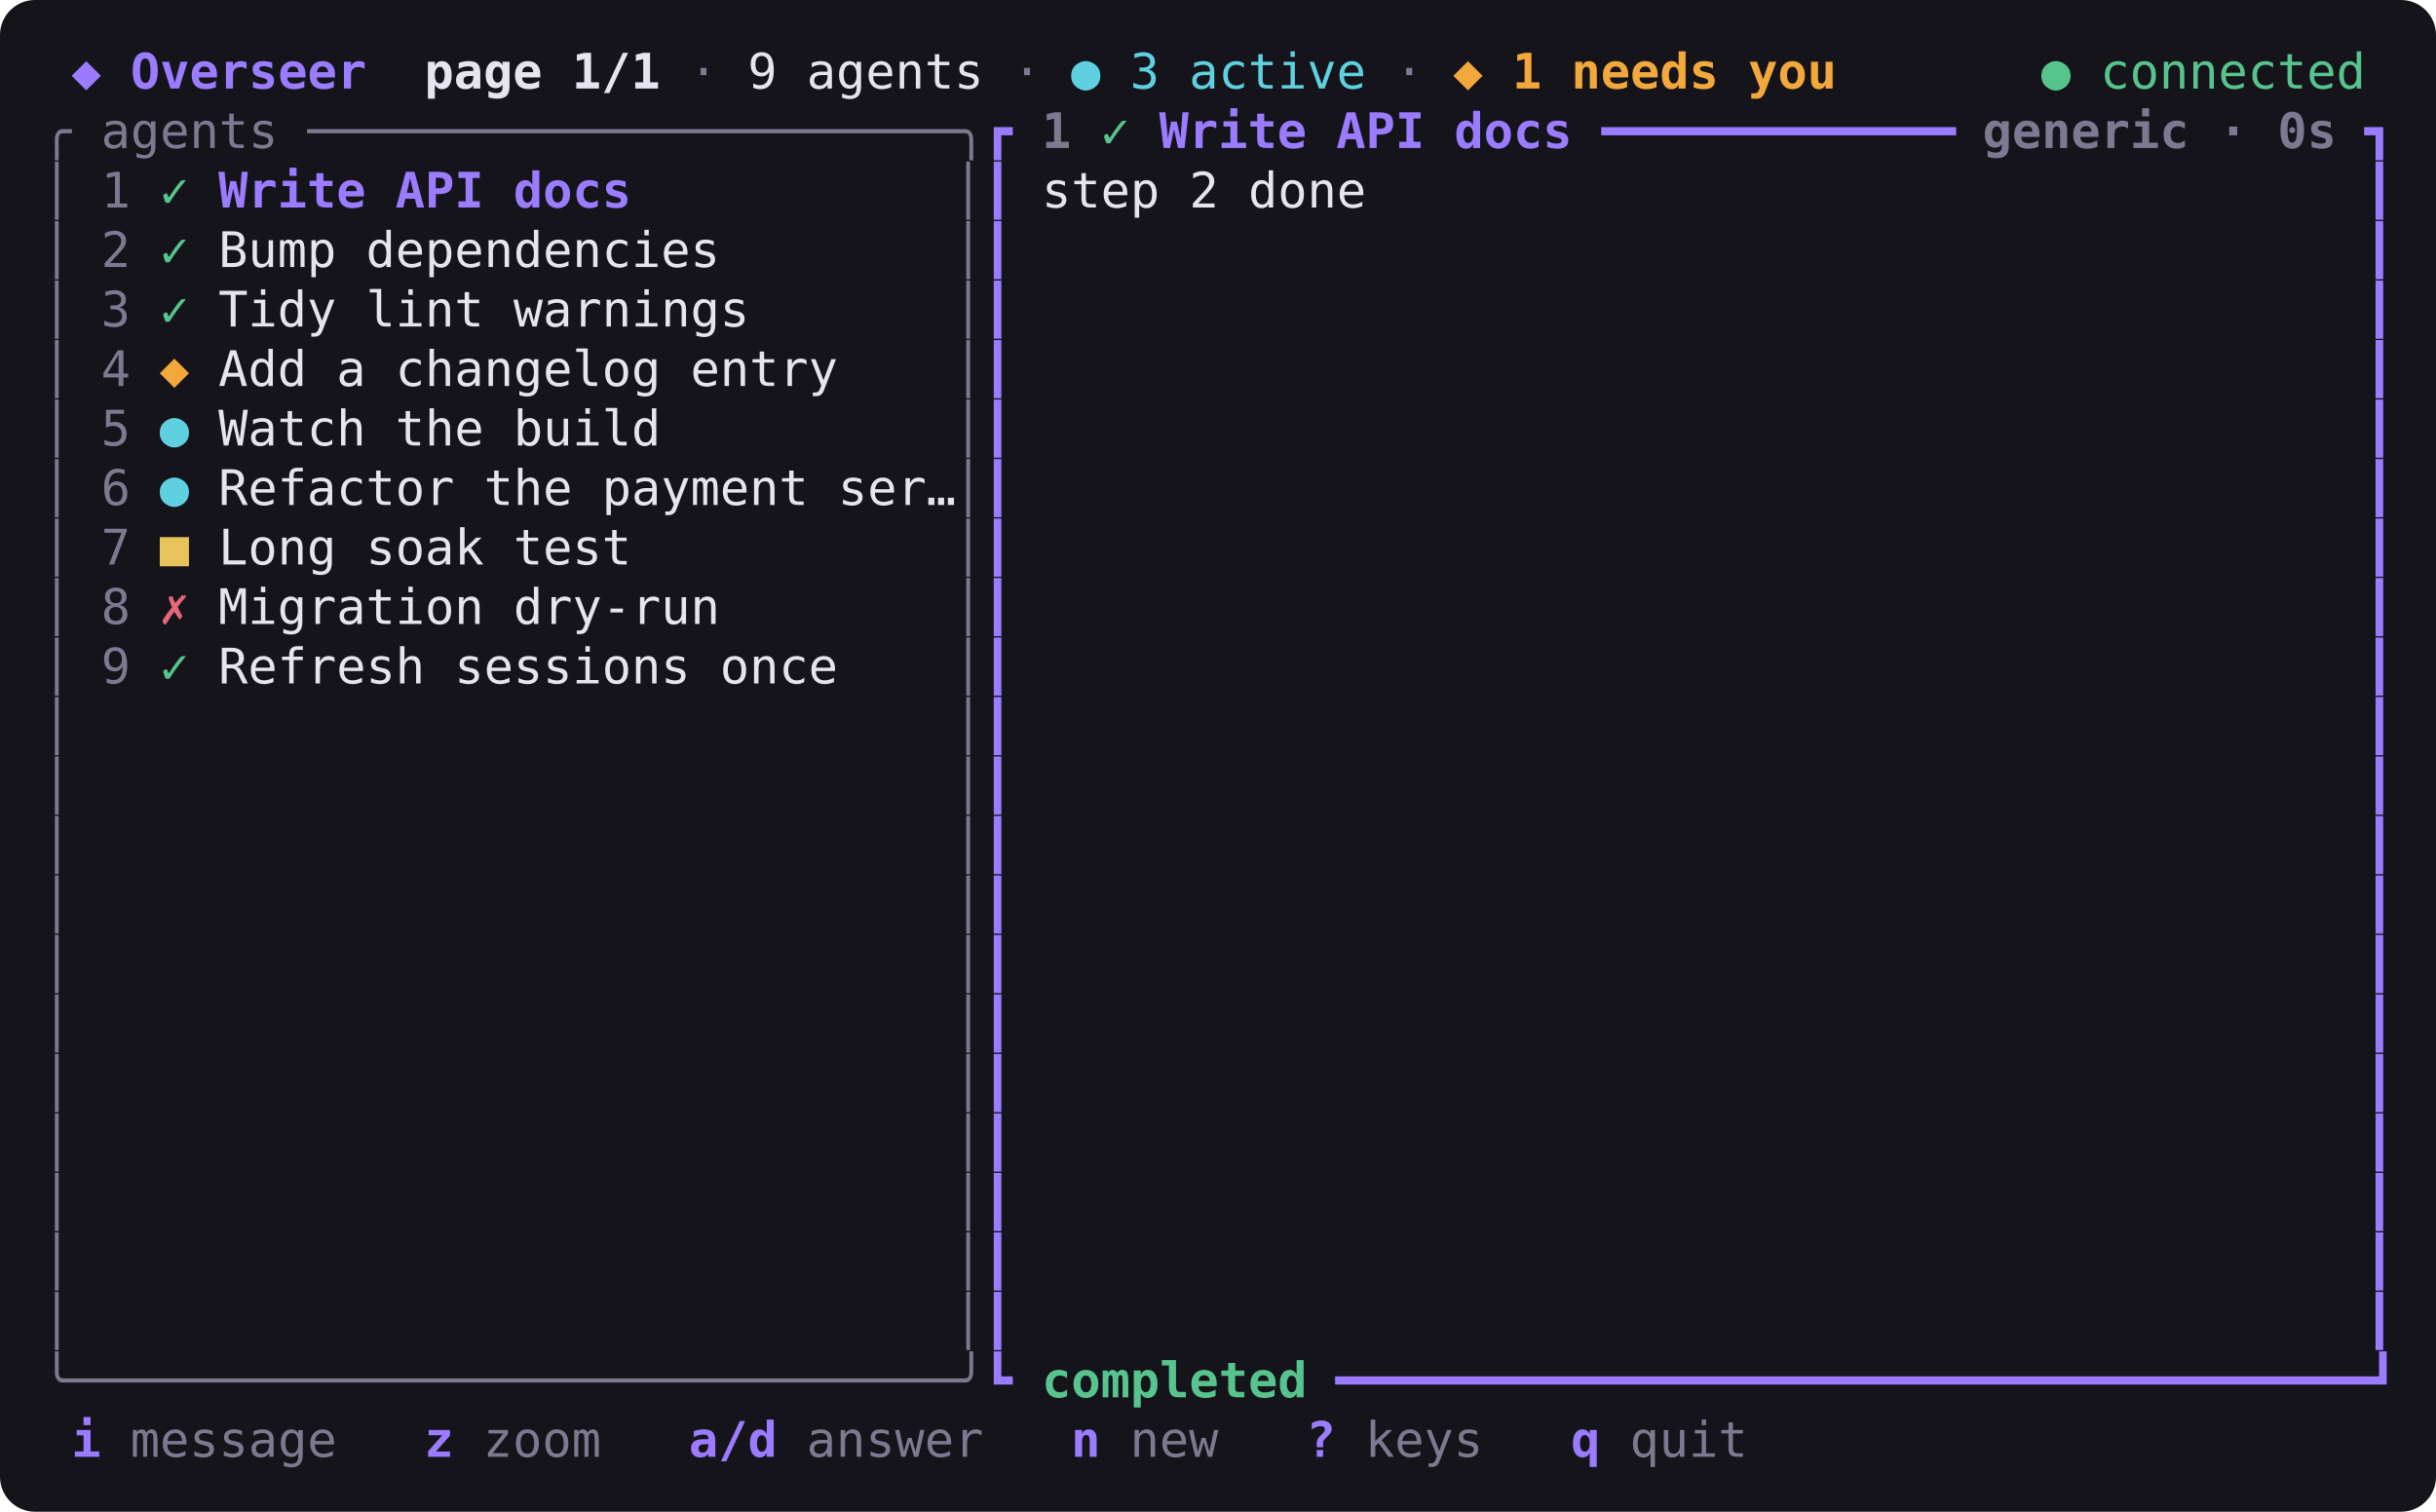
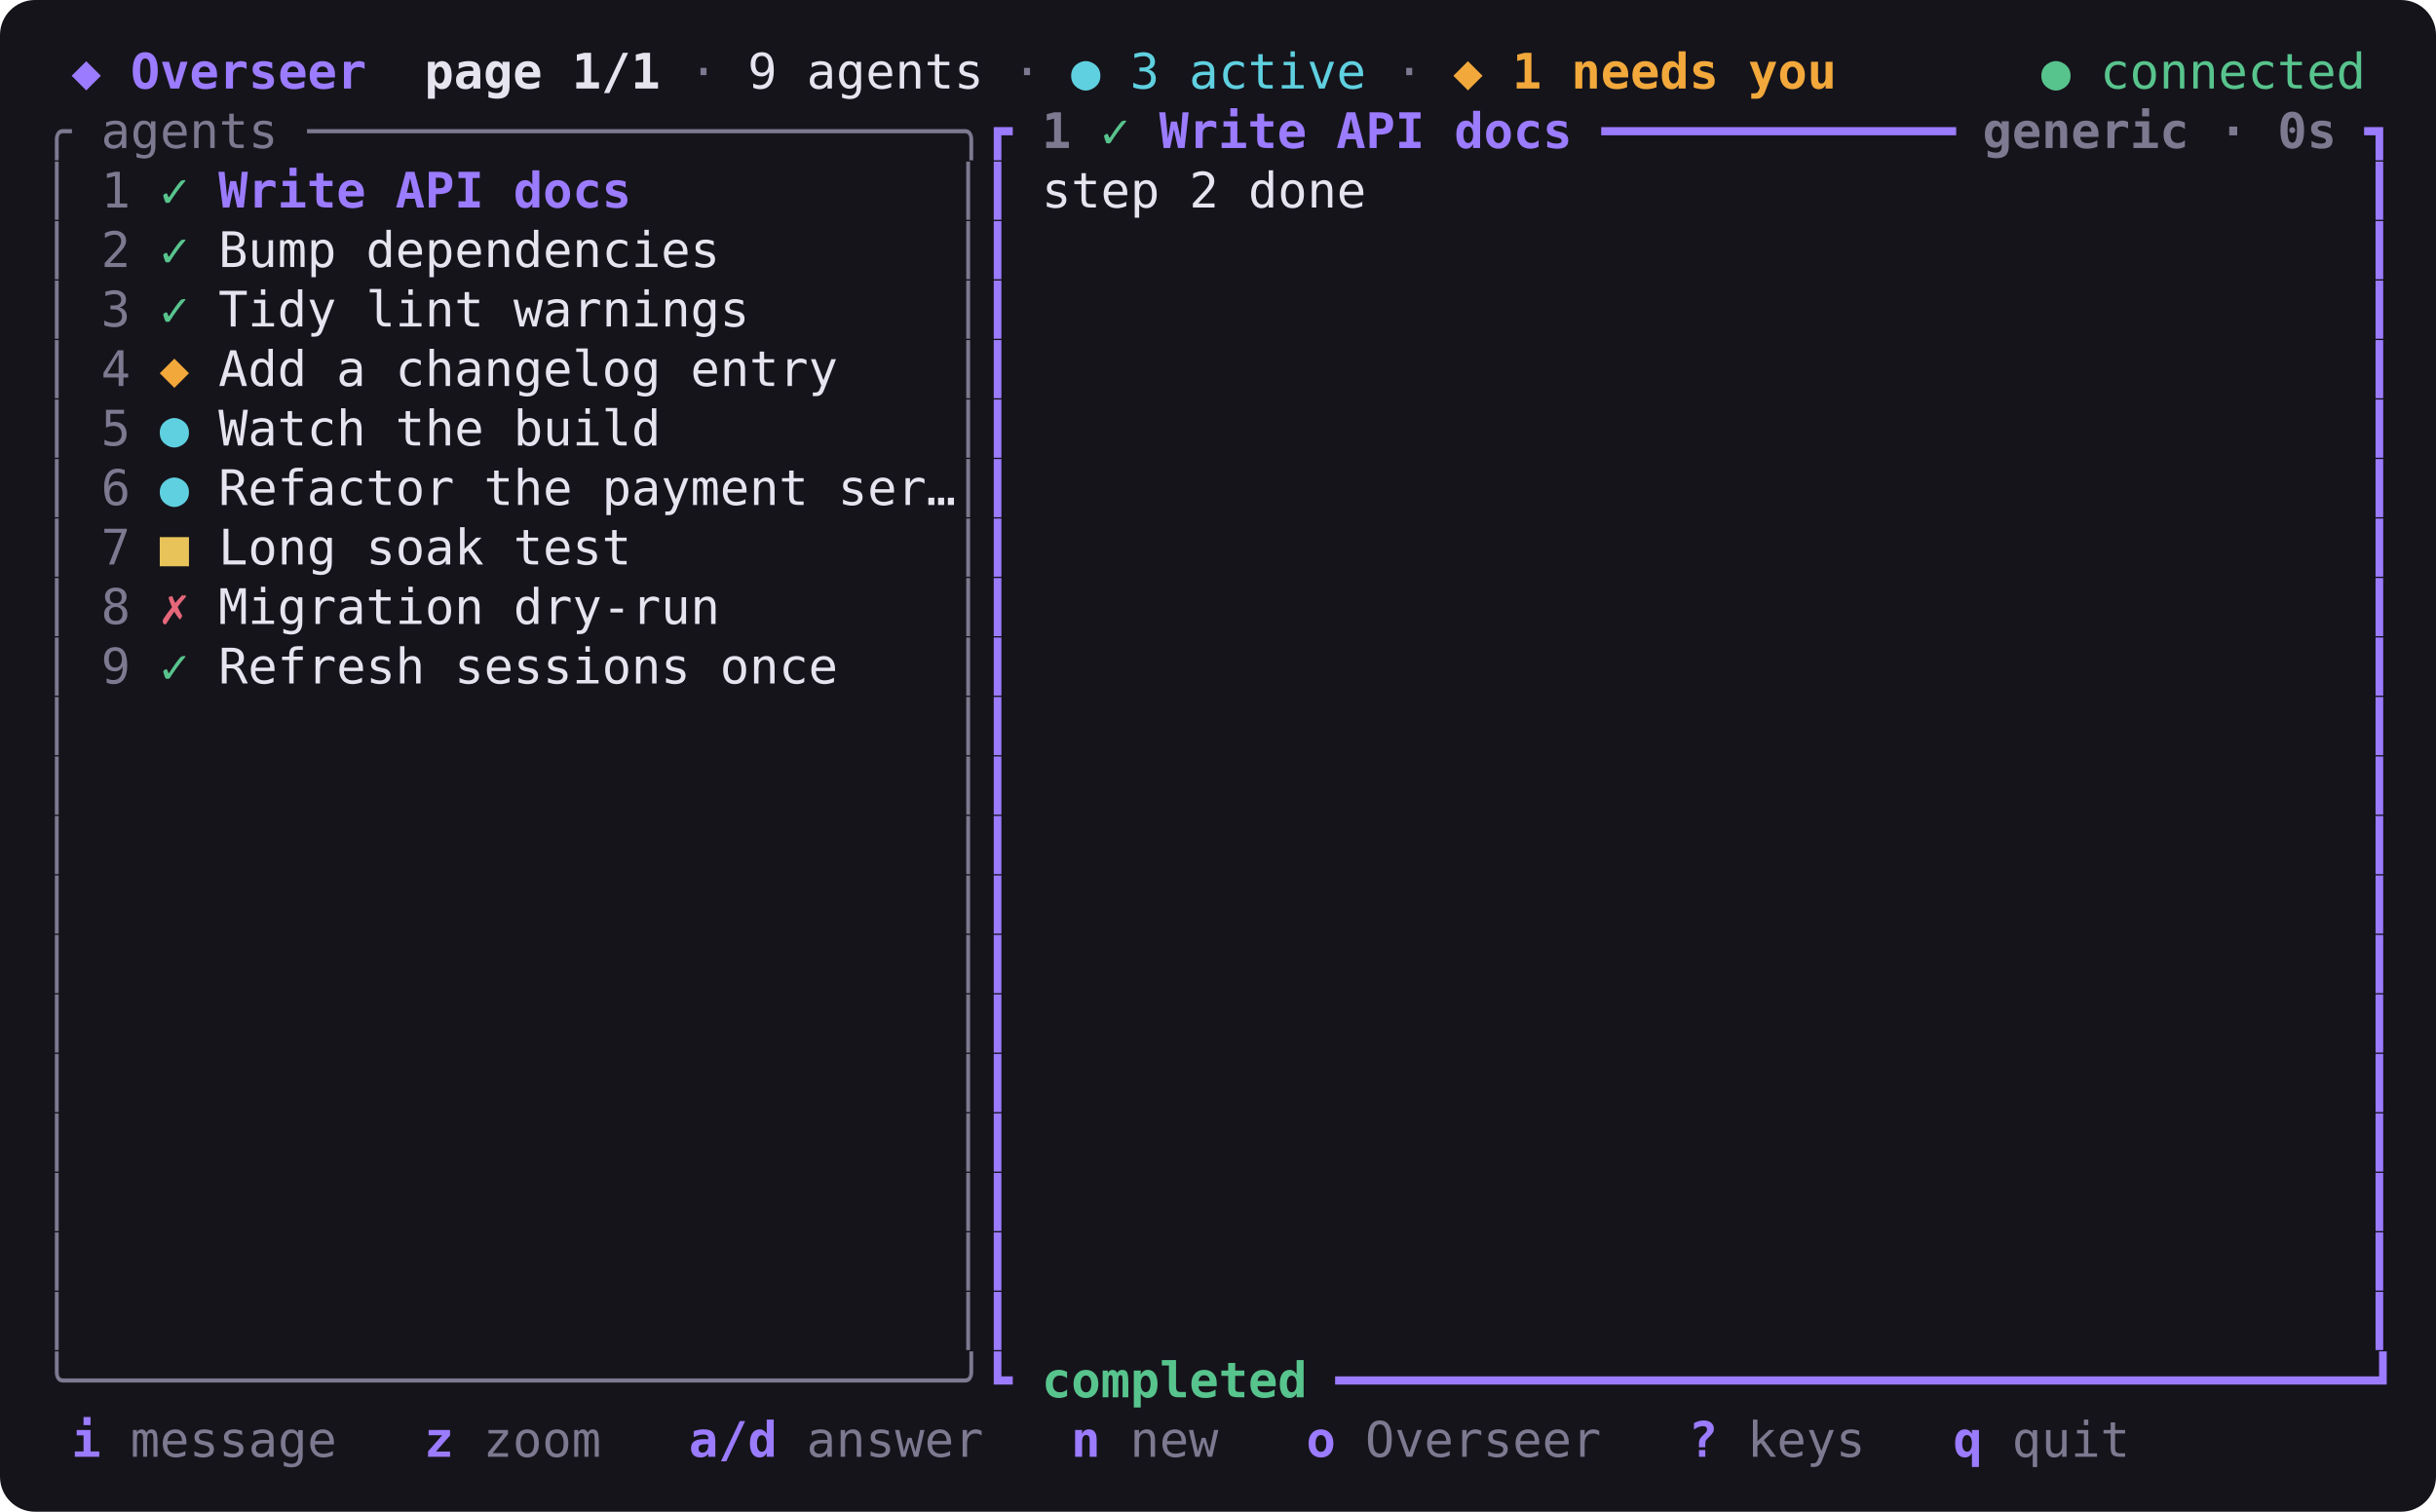
<svg xmlns="http://www.w3.org/2000/svg" width="696" height="432" viewBox="0 0 696 432">
  <rect width="100%" height="100%" rx="10" fill="#15141b" />
  <g font-family="ui-monospace, SFMono-Regular, Menlo, monospace" font-size="14">
    <text x="12.0" y="25.3" textLength="100.8" lengthAdjust="spacingAndGlyphs" fill="#9b7bff" font-weight="700" xml:space="preserve"> ◆ Overseer </text>
    <text x="112.8" y="25.3" textLength="84.0" lengthAdjust="spacingAndGlyphs" fill="#e6e4ef" font-weight="700" xml:space="preserve"> page 1/1 </text>
    <text x="196.8" y="25.3" textLength="16.8" lengthAdjust="spacingAndGlyphs" fill="#7d7990" xml:space="preserve">· </text>
    <text x="213.6" y="25.3" textLength="67.2" lengthAdjust="spacingAndGlyphs" fill="#e6e4ef" xml:space="preserve">9 agents</text>
    <text x="280.8" y="25.3" textLength="25.2" lengthAdjust="spacingAndGlyphs" fill="#7d7990" xml:space="preserve"> · </text>
    <text x="306.0" y="25.3" textLength="84.0" lengthAdjust="spacingAndGlyphs" fill="#5fd0e0" xml:space="preserve">● 3 active</text>
    <text x="390.0" y="25.3" textLength="25.2" lengthAdjust="spacingAndGlyphs" fill="#7d7990" xml:space="preserve"> · </text>
    <text x="415.2" y="25.3" textLength="109.2" lengthAdjust="spacingAndGlyphs" fill="#f2a83b" font-weight="700" xml:space="preserve">◆ 1 needs you</text>
    <text x="583.2" y="25.3" textLength="100.8" lengthAdjust="spacingAndGlyphs" fill="#58c48d" xml:space="preserve">● connected </text>
    <text x="12.0" y="42.3" textLength="268.8" lengthAdjust="spacingAndGlyphs" fill="#7d7990" xml:space="preserve">╭ agents ──────────────────────╮</text>
    <text x="280.8" y="42.3" textLength="8.4" lengthAdjust="spacingAndGlyphs" fill="#9b7bff" font-weight="700" xml:space="preserve">┏</text>
    <text x="289.2" y="42.3" textLength="25.2" lengthAdjust="spacingAndGlyphs" fill="#7d7990" font-weight="700" xml:space="preserve"> 1 </text>
    <text x="314.4" y="42.3" textLength="16.8" lengthAdjust="spacingAndGlyphs" fill="#58c48d" font-weight="700" xml:space="preserve">✓ </text>
    <text x="331.2" y="42.3" textLength="226.8" lengthAdjust="spacingAndGlyphs" fill="#9b7bff" font-weight="700" xml:space="preserve">Write API docs ━━━━━━━━━━━━</text>
    <text x="558.0" y="42.3" textLength="117.6" lengthAdjust="spacingAndGlyphs" fill="#7d7990" font-weight="700" xml:space="preserve"> generic · 0s </text>
    <text x="675.6" y="42.3" textLength="8.4" lengthAdjust="spacingAndGlyphs" fill="#9b7bff" font-weight="700" xml:space="preserve">┓</text>
    <text x="12.0" y="59.3" textLength="33.6" lengthAdjust="spacingAndGlyphs" fill="#7d7990" xml:space="preserve">│ 1 </text>
    <text x="45.6" y="59.3" textLength="16.8" lengthAdjust="spacingAndGlyphs" fill="#58c48d" xml:space="preserve">✓ </text>
    <text x="62.4" y="59.3" textLength="117.6" lengthAdjust="spacingAndGlyphs" fill="#9b7bff" font-weight="700" xml:space="preserve">Write API docs</text>
    <text x="272.4" y="59.3" textLength="8.4" lengthAdjust="spacingAndGlyphs" fill="#7d7990" xml:space="preserve">│</text>
    <text x="280.8" y="59.3" textLength="8.4" lengthAdjust="spacingAndGlyphs" fill="#9b7bff" font-weight="700" xml:space="preserve">┃</text>
    <text x="289.2" y="59.3" textLength="386.4" lengthAdjust="spacingAndGlyphs" fill="#e6e4ef" xml:space="preserve"> step 2 done                                  </text>
    <text x="675.6" y="59.3" textLength="8.4" lengthAdjust="spacingAndGlyphs" fill="#9b7bff" font-weight="700" xml:space="preserve">┃</text>
    <text x="12.0" y="76.3" textLength="33.6" lengthAdjust="spacingAndGlyphs" fill="#7d7990" xml:space="preserve">│ 2 </text>
    <text x="45.6" y="76.3" textLength="16.8" lengthAdjust="spacingAndGlyphs" fill="#58c48d" xml:space="preserve">✓ </text>
    <text x="62.4" y="76.3" textLength="210.0" lengthAdjust="spacingAndGlyphs" fill="#e6e4ef" xml:space="preserve">Bump dependencies        </text>
    <text x="272.4" y="76.3" textLength="8.4" lengthAdjust="spacingAndGlyphs" fill="#7d7990" xml:space="preserve">│</text>
    <text x="280.8" y="76.3" textLength="8.4" lengthAdjust="spacingAndGlyphs" fill="#9b7bff" font-weight="700" xml:space="preserve">┃</text>
    <text x="675.6" y="76.3" textLength="8.4" lengthAdjust="spacingAndGlyphs" fill="#9b7bff" font-weight="700" xml:space="preserve">┃</text>
    <text x="12.0" y="93.3" textLength="33.6" lengthAdjust="spacingAndGlyphs" fill="#7d7990" xml:space="preserve">│ 3 </text>
    <text x="45.6" y="93.3" textLength="16.8" lengthAdjust="spacingAndGlyphs" fill="#58c48d" xml:space="preserve">✓ </text>
    <text x="62.4" y="93.3" textLength="210.0" lengthAdjust="spacingAndGlyphs" fill="#e6e4ef" xml:space="preserve">Tidy lint warnings       </text>
    <text x="272.4" y="93.3" textLength="8.4" lengthAdjust="spacingAndGlyphs" fill="#7d7990" xml:space="preserve">│</text>
    <text x="280.8" y="93.3" textLength="8.4" lengthAdjust="spacingAndGlyphs" fill="#9b7bff" font-weight="700" xml:space="preserve">┃</text>
    <text x="675.6" y="93.3" textLength="8.4" lengthAdjust="spacingAndGlyphs" fill="#9b7bff" font-weight="700" xml:space="preserve">┃</text>
    <text x="12.0" y="110.3" textLength="33.6" lengthAdjust="spacingAndGlyphs" fill="#7d7990" xml:space="preserve">│ 4 </text>
    <text x="45.6" y="110.3" textLength="16.8" lengthAdjust="spacingAndGlyphs" fill="#f2a83b" xml:space="preserve">◆ </text>
    <text x="62.4" y="110.3" textLength="210.0" lengthAdjust="spacingAndGlyphs" fill="#e6e4ef" xml:space="preserve">Add a changelog entry    </text>
    <text x="272.4" y="110.3" textLength="8.4" lengthAdjust="spacingAndGlyphs" fill="#7d7990" xml:space="preserve">│</text>
    <text x="280.8" y="110.3" textLength="8.4" lengthAdjust="spacingAndGlyphs" fill="#9b7bff" font-weight="700" xml:space="preserve">┃</text>
    <text x="675.6" y="110.3" textLength="8.4" lengthAdjust="spacingAndGlyphs" fill="#9b7bff" font-weight="700" xml:space="preserve">┃</text>
    <text x="12.0" y="127.3" textLength="33.6" lengthAdjust="spacingAndGlyphs" fill="#7d7990" xml:space="preserve">│ 5 </text>
    <text x="45.6" y="127.3" textLength="16.8" lengthAdjust="spacingAndGlyphs" fill="#5fd0e0" xml:space="preserve">● </text>
    <text x="62.4" y="127.3" textLength="210.0" lengthAdjust="spacingAndGlyphs" fill="#e6e4ef" xml:space="preserve">Watch the build          </text>
    <text x="272.4" y="127.3" textLength="8.4" lengthAdjust="spacingAndGlyphs" fill="#7d7990" xml:space="preserve">│</text>
    <text x="280.8" y="127.3" textLength="8.4" lengthAdjust="spacingAndGlyphs" fill="#9b7bff" font-weight="700" xml:space="preserve">┃</text>
    <text x="675.6" y="127.3" textLength="8.4" lengthAdjust="spacingAndGlyphs" fill="#9b7bff" font-weight="700" xml:space="preserve">┃</text>
    <text x="12.0" y="144.3" textLength="33.6" lengthAdjust="spacingAndGlyphs" fill="#7d7990" xml:space="preserve">│ 6 </text>
    <text x="45.6" y="144.3" textLength="16.8" lengthAdjust="spacingAndGlyphs" fill="#5fd0e0" xml:space="preserve">● </text>
    <text x="62.4" y="144.3" textLength="210.0" lengthAdjust="spacingAndGlyphs" fill="#e6e4ef" xml:space="preserve">Refactor the payment ser…</text>
    <text x="272.4" y="144.3" textLength="8.4" lengthAdjust="spacingAndGlyphs" fill="#7d7990" xml:space="preserve">│</text>
    <text x="280.8" y="144.3" textLength="8.4" lengthAdjust="spacingAndGlyphs" fill="#9b7bff" font-weight="700" xml:space="preserve">┃</text>
    <text x="675.6" y="144.3" textLength="8.4" lengthAdjust="spacingAndGlyphs" fill="#9b7bff" font-weight="700" xml:space="preserve">┃</text>
    <text x="12.0" y="161.3" textLength="33.6" lengthAdjust="spacingAndGlyphs" fill="#7d7990" xml:space="preserve">│ 7 </text>
    <text x="45.6" y="161.3" textLength="16.8" lengthAdjust="spacingAndGlyphs" fill="#e8c35a" xml:space="preserve">■ </text>
    <text x="62.4" y="161.3" textLength="210.0" lengthAdjust="spacingAndGlyphs" fill="#e6e4ef" xml:space="preserve">Long soak test           </text>
    <text x="272.4" y="161.3" textLength="8.4" lengthAdjust="spacingAndGlyphs" fill="#7d7990" xml:space="preserve">│</text>
    <text x="280.8" y="161.3" textLength="8.4" lengthAdjust="spacingAndGlyphs" fill="#9b7bff" font-weight="700" xml:space="preserve">┃</text>
    <text x="675.6" y="161.3" textLength="8.4" lengthAdjust="spacingAndGlyphs" fill="#9b7bff" font-weight="700" xml:space="preserve">┃</text>
    <text x="12.0" y="178.3" textLength="33.6" lengthAdjust="spacingAndGlyphs" fill="#7d7990" xml:space="preserve">│ 8 </text>
    <text x="45.6" y="178.3" textLength="16.8" lengthAdjust="spacingAndGlyphs" fill="#e5677a" xml:space="preserve">✗ </text>
    <text x="62.4" y="178.3" textLength="210.0" lengthAdjust="spacingAndGlyphs" fill="#e6e4ef" xml:space="preserve">Migration dry-run        </text>
    <text x="272.4" y="178.3" textLength="8.4" lengthAdjust="spacingAndGlyphs" fill="#7d7990" xml:space="preserve">│</text>
    <text x="280.8" y="178.3" textLength="8.4" lengthAdjust="spacingAndGlyphs" fill="#9b7bff" font-weight="700" xml:space="preserve">┃</text>
    <text x="675.6" y="178.3" textLength="8.4" lengthAdjust="spacingAndGlyphs" fill="#9b7bff" font-weight="700" xml:space="preserve">┃</text>
    <text x="12.0" y="195.3" textLength="33.6" lengthAdjust="spacingAndGlyphs" fill="#7d7990" xml:space="preserve">│ 9 </text>
    <text x="45.6" y="195.3" textLength="16.8" lengthAdjust="spacingAndGlyphs" fill="#58c48d" xml:space="preserve">✓ </text>
    <text x="62.4" y="195.3" textLength="210.0" lengthAdjust="spacingAndGlyphs" fill="#e6e4ef" xml:space="preserve">Refresh sessions once    </text>
    <text x="272.4" y="195.3" textLength="8.4" lengthAdjust="spacingAndGlyphs" fill="#7d7990" xml:space="preserve">│</text>
    <text x="280.8" y="195.3" textLength="8.4" lengthAdjust="spacingAndGlyphs" fill="#9b7bff" font-weight="700" xml:space="preserve">┃</text>
    <text x="675.6" y="195.3" textLength="8.4" lengthAdjust="spacingAndGlyphs" fill="#9b7bff" font-weight="700" xml:space="preserve">┃</text>
    <text x="12.0" y="212.3" textLength="8.4" lengthAdjust="spacingAndGlyphs" fill="#7d7990" xml:space="preserve">│</text>
    <text x="272.4" y="212.3" textLength="8.4" lengthAdjust="spacingAndGlyphs" fill="#7d7990" xml:space="preserve">│</text>
    <text x="280.8" y="212.3" textLength="8.4" lengthAdjust="spacingAndGlyphs" fill="#9b7bff" font-weight="700" xml:space="preserve">┃</text>
    <text x="675.6" y="212.3" textLength="8.4" lengthAdjust="spacingAndGlyphs" fill="#9b7bff" font-weight="700" xml:space="preserve">┃</text>
    <text x="12.0" y="229.3" textLength="8.4" lengthAdjust="spacingAndGlyphs" fill="#7d7990" xml:space="preserve">│</text>
    <text x="272.4" y="229.3" textLength="8.4" lengthAdjust="spacingAndGlyphs" fill="#7d7990" xml:space="preserve">│</text>
    <text x="280.8" y="229.3" textLength="8.4" lengthAdjust="spacingAndGlyphs" fill="#9b7bff" font-weight="700" xml:space="preserve">┃</text>
    <text x="675.6" y="229.3" textLength="8.4" lengthAdjust="spacingAndGlyphs" fill="#9b7bff" font-weight="700" xml:space="preserve">┃</text>
    <text x="12.0" y="246.3" textLength="8.4" lengthAdjust="spacingAndGlyphs" fill="#7d7990" xml:space="preserve">│</text>
    <text x="272.4" y="246.3" textLength="8.4" lengthAdjust="spacingAndGlyphs" fill="#7d7990" xml:space="preserve">│</text>
    <text x="280.8" y="246.3" textLength="8.4" lengthAdjust="spacingAndGlyphs" fill="#9b7bff" font-weight="700" xml:space="preserve">┃</text>
    <text x="675.6" y="246.3" textLength="8.4" lengthAdjust="spacingAndGlyphs" fill="#9b7bff" font-weight="700" xml:space="preserve">┃</text>
    <text x="12.0" y="263.3" textLength="8.4" lengthAdjust="spacingAndGlyphs" fill="#7d7990" xml:space="preserve">│</text>
    <text x="272.4" y="263.3" textLength="8.4" lengthAdjust="spacingAndGlyphs" fill="#7d7990" xml:space="preserve">│</text>
    <text x="280.8" y="263.3" textLength="8.4" lengthAdjust="spacingAndGlyphs" fill="#9b7bff" font-weight="700" xml:space="preserve">┃</text>
    <text x="675.6" y="263.3" textLength="8.4" lengthAdjust="spacingAndGlyphs" fill="#9b7bff" font-weight="700" xml:space="preserve">┃</text>
    <text x="12.0" y="280.3" textLength="8.4" lengthAdjust="spacingAndGlyphs" fill="#7d7990" xml:space="preserve">│</text>
    <text x="272.4" y="280.3" textLength="8.4" lengthAdjust="spacingAndGlyphs" fill="#7d7990" xml:space="preserve">│</text>
    <text x="280.8" y="280.3" textLength="8.4" lengthAdjust="spacingAndGlyphs" fill="#9b7bff" font-weight="700" xml:space="preserve">┃</text>
    <text x="675.6" y="280.3" textLength="8.4" lengthAdjust="spacingAndGlyphs" fill="#9b7bff" font-weight="700" xml:space="preserve">┃</text>
    <text x="12.0" y="297.3" textLength="8.4" lengthAdjust="spacingAndGlyphs" fill="#7d7990" xml:space="preserve">│</text>
    <text x="272.4" y="297.3" textLength="8.4" lengthAdjust="spacingAndGlyphs" fill="#7d7990" xml:space="preserve">│</text>
    <text x="280.8" y="297.3" textLength="8.4" lengthAdjust="spacingAndGlyphs" fill="#9b7bff" font-weight="700" xml:space="preserve">┃</text>
    <text x="675.6" y="297.3" textLength="8.4" lengthAdjust="spacingAndGlyphs" fill="#9b7bff" font-weight="700" xml:space="preserve">┃</text>
    <text x="12.0" y="314.3" textLength="8.4" lengthAdjust="spacingAndGlyphs" fill="#7d7990" xml:space="preserve">│</text>
    <text x="272.4" y="314.3" textLength="8.4" lengthAdjust="spacingAndGlyphs" fill="#7d7990" xml:space="preserve">│</text>
    <text x="280.8" y="314.3" textLength="8.4" lengthAdjust="spacingAndGlyphs" fill="#9b7bff" font-weight="700" xml:space="preserve">┃</text>
    <text x="675.6" y="314.3" textLength="8.4" lengthAdjust="spacingAndGlyphs" fill="#9b7bff" font-weight="700" xml:space="preserve">┃</text>
    <text x="12.0" y="331.3" textLength="8.4" lengthAdjust="spacingAndGlyphs" fill="#7d7990" xml:space="preserve">│</text>
    <text x="272.4" y="331.3" textLength="8.4" lengthAdjust="spacingAndGlyphs" fill="#7d7990" xml:space="preserve">│</text>
    <text x="280.8" y="331.3" textLength="8.4" lengthAdjust="spacingAndGlyphs" fill="#9b7bff" font-weight="700" xml:space="preserve">┃</text>
    <text x="675.6" y="331.3" textLength="8.4" lengthAdjust="spacingAndGlyphs" fill="#9b7bff" font-weight="700" xml:space="preserve">┃</text>
    <text x="12.0" y="348.3" textLength="8.4" lengthAdjust="spacingAndGlyphs" fill="#7d7990" xml:space="preserve">│</text>
    <text x="272.4" y="348.3" textLength="8.4" lengthAdjust="spacingAndGlyphs" fill="#7d7990" xml:space="preserve">│</text>
    <text x="280.8" y="348.3" textLength="8.4" lengthAdjust="spacingAndGlyphs" fill="#9b7bff" font-weight="700" xml:space="preserve">┃</text>
    <text x="675.6" y="348.3" textLength="8.4" lengthAdjust="spacingAndGlyphs" fill="#9b7bff" font-weight="700" xml:space="preserve">┃</text>
    <text x="12.0" y="365.3" textLength="8.4" lengthAdjust="spacingAndGlyphs" fill="#7d7990" xml:space="preserve">│</text>
    <text x="272.4" y="365.3" textLength="8.4" lengthAdjust="spacingAndGlyphs" fill="#7d7990" xml:space="preserve">│</text>
    <text x="280.8" y="365.3" textLength="8.4" lengthAdjust="spacingAndGlyphs" fill="#9b7bff" font-weight="700" xml:space="preserve">┃</text>
    <text x="675.6" y="365.3" textLength="8.4" lengthAdjust="spacingAndGlyphs" fill="#9b7bff" font-weight="700" xml:space="preserve">┃</text>
    <text x="12.0" y="382.3" textLength="8.4" lengthAdjust="spacingAndGlyphs" fill="#7d7990" xml:space="preserve">│</text>
    <text x="272.4" y="382.3" textLength="8.4" lengthAdjust="spacingAndGlyphs" fill="#7d7990" xml:space="preserve">│</text>
    <text x="280.8" y="382.3" textLength="8.4" lengthAdjust="spacingAndGlyphs" fill="#9b7bff" font-weight="700" xml:space="preserve">┃</text>
    <text x="675.6" y="382.3" textLength="8.4" lengthAdjust="spacingAndGlyphs" fill="#9b7bff" font-weight="700" xml:space="preserve">┃</text>
    <text x="12.0" y="399.3" textLength="268.8" lengthAdjust="spacingAndGlyphs" fill="#7d7990" xml:space="preserve">╰──────────────────────────────╯</text>
    <text x="280.8" y="399.3" textLength="8.4" lengthAdjust="spacingAndGlyphs" fill="#9b7bff" font-weight="700" xml:space="preserve">┗</text>
    <text x="289.2" y="399.3" textLength="92.4" lengthAdjust="spacingAndGlyphs" fill="#58c48d" font-weight="700" xml:space="preserve"> completed </text>
    <text x="381.6" y="399.3" textLength="302.4" lengthAdjust="spacingAndGlyphs" fill="#9b7bff" font-weight="700" xml:space="preserve">━━━━━━━━━━━━━━━━━━━━━━━━━━━━━━━━━━━┛</text>
    <text x="20.4" y="416.3" textLength="8.4" lengthAdjust="spacingAndGlyphs" fill="#9b7bff" font-weight="700" xml:space="preserve">i</text>
    <text x="28.8" y="416.3" textLength="92.4" lengthAdjust="spacingAndGlyphs" fill="#7d7990" xml:space="preserve"> message   </text>
    <text x="121.2" y="416.3" textLength="8.4" lengthAdjust="spacingAndGlyphs" fill="#9b7bff" font-weight="700" xml:space="preserve">z</text>
    <text x="129.6" y="416.3" textLength="67.2" lengthAdjust="spacingAndGlyphs" fill="#7d7990" xml:space="preserve"> zoom   </text>
    <text x="196.8" y="416.3" textLength="25.2" lengthAdjust="spacingAndGlyphs" fill="#9b7bff" font-weight="700" xml:space="preserve">a/d</text>
    <text x="222.0" y="416.3" textLength="84.0" lengthAdjust="spacingAndGlyphs" fill="#7d7990" xml:space="preserve"> answer   </text>
    <text x="306.0" y="416.3" textLength="8.4" lengthAdjust="spacingAndGlyphs" fill="#9b7bff" font-weight="700" xml:space="preserve">n</text>
    <text x="314.4" y="416.3" textLength="58.8" lengthAdjust="spacingAndGlyphs" fill="#7d7990" xml:space="preserve"> new   </text>
-     <text x="373.2" y="416.3" textLength="8.4" lengthAdjust="spacingAndGlyphs" fill="#9b7bff" font-weight="700" xml:space="preserve">?</text>
-     <text x="381.6" y="416.3" textLength="67.2" lengthAdjust="spacingAndGlyphs" fill="#7d7990" xml:space="preserve"> keys   </text>
-     <text x="448.8" y="416.3" textLength="8.4" lengthAdjust="spacingAndGlyphs" fill="#9b7bff" font-weight="700" xml:space="preserve">q</text>
-     <text x="457.2" y="416.3" textLength="67.2" lengthAdjust="spacingAndGlyphs" fill="#7d7990" xml:space="preserve"> quit   </text>
+     <text x="373.2" y="416.3" textLength="8.4" lengthAdjust="spacingAndGlyphs" fill="#9b7bff" font-weight="700" xml:space="preserve">o</text>
+     <text x="381.6" y="416.3" textLength="100.8" lengthAdjust="spacingAndGlyphs" fill="#7d7990" xml:space="preserve"> Overseer   </text>
+     <text x="482.4" y="416.3" textLength="8.4" lengthAdjust="spacingAndGlyphs" fill="#9b7bff" font-weight="700" xml:space="preserve">?</text>
+     <text x="490.8" y="416.3" textLength="67.2" lengthAdjust="spacingAndGlyphs" fill="#7d7990" xml:space="preserve"> keys   </text>
+     <text x="558.0" y="416.3" textLength="8.4" lengthAdjust="spacingAndGlyphs" fill="#9b7bff" font-weight="700" xml:space="preserve">q</text>
+     <text x="566.4" y="416.3" textLength="67.2" lengthAdjust="spacingAndGlyphs" fill="#7d7990" xml:space="preserve"> quit   </text>
  </g>
</svg>
